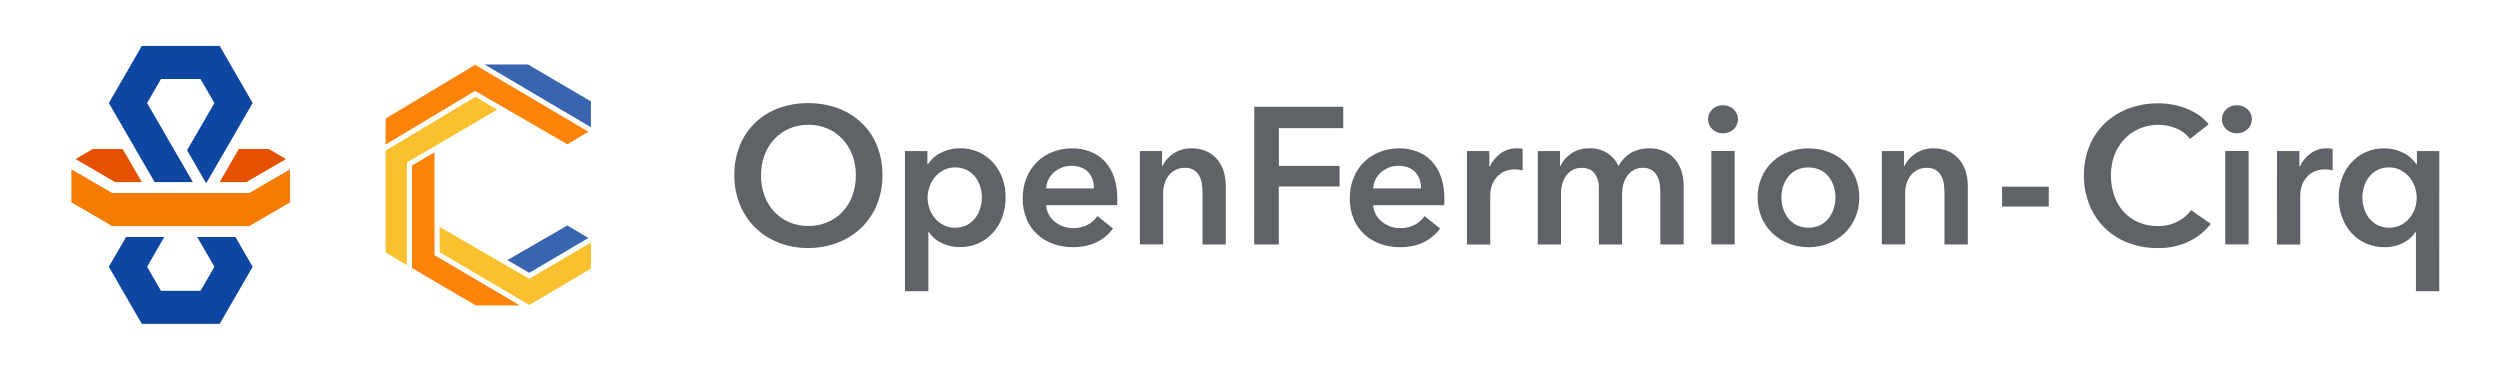
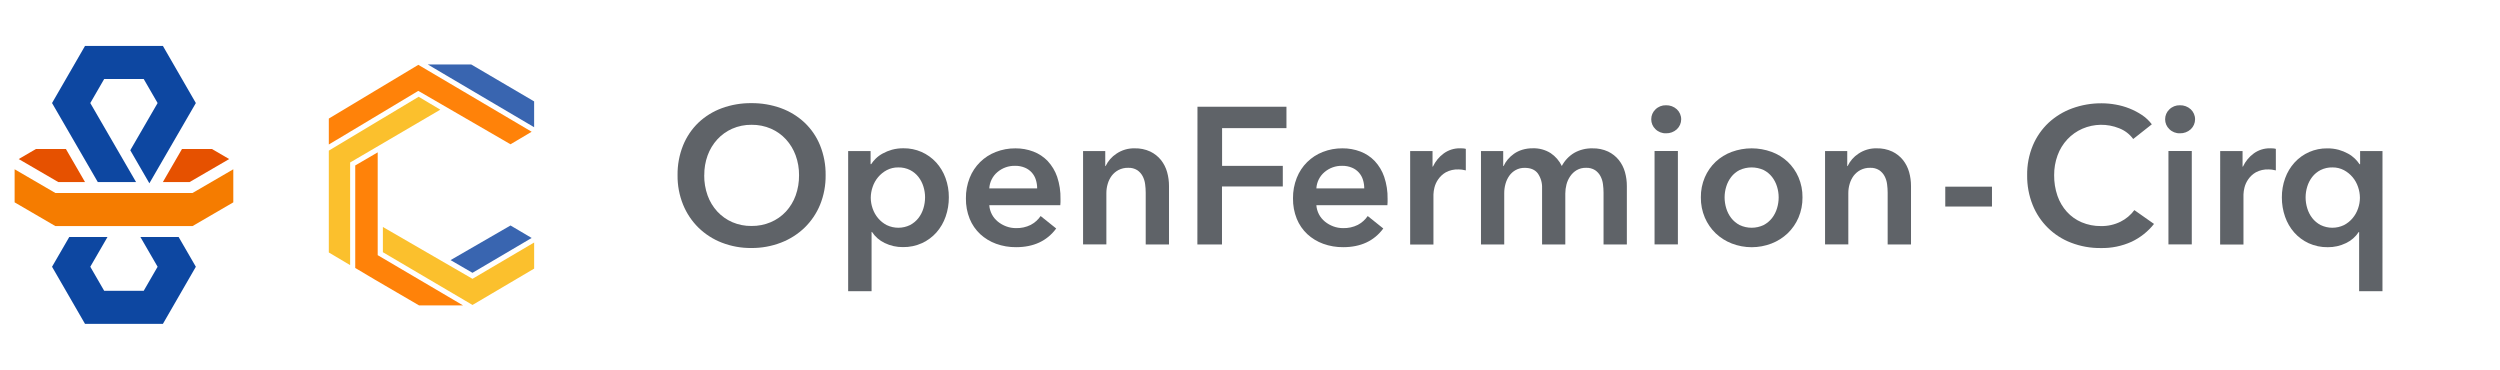
- <svg xmlns="http://www.w3.org/2000/svg" id="Layer_1" data-name="Layer 1" viewBox="150 150 1320.51 195.33">
+ <svg xmlns="http://www.w3.org/2000/svg" id="Layer_1" data-name="Layer 1" viewBox="180 150 1320.51 195.33">
  <defs>
    <style>.cls-1{fill:#f57c00;}.cls-2{fill:#e65100;}.cls-3{fill:#0d47a1;}.cls-4{fill:#fbc02d;}.cls-5{fill:#ff8209;}.cls-6{fill:#3965b0;}.cls-7{fill:#5f6368;}</style>
  </defs>
  <polygon class="cls-1" points="287.14 272.14 287.14 272.14 287.14 272.14 287.14 272.14" />
  <polygon class="cls-2" points="287.14 220.9 287.14 220.91 287.14 220.91 287.14 220.9" />
  <polygon class="cls-2" points="287.14 225.83 287.14 225.83 287.14 225.83 287.14 225.83" />
  <polygon class="cls-2" points="301.06 234.01 280.14 246.17 266.02 246.17 276.13 228.7 291.94 228.7 301.06 234.01" />
  <polygon class="cls-2" points="224.91 246.17 210.79 246.17 189.88 234.01 198.99 228.7 214.81 228.7 224.91 246.17" />
  <polygon class="cls-3" points="248.81 229.37 263.25 204.43 255.91 191.73 235.03 191.73 227.69 204.43 251.87 246.17 231.66 246.17 207.49 204.43 224.91 174.25 266.04 174.25 283.45 204.43 258.9 246.81 248.81 229.37" />
  <polygon class="cls-1" points="281.69 251.94 209.25 251.94 187.72 239.41 187.72 256.88 209.25 269.42 281.69 269.42 303.23 256.88 303.23 239.41 281.69 251.94" />
  <polygon class="cls-3" points="254.16 275.19 263.25 290.9 255.91 303.6 235.03 303.6 227.69 290.9 236.78 275.19 216.58 275.19 207.49 290.9 224.91 321.08 266.04 321.08 283.45 290.9 274.36 275.19 254.16 275.19" />
  <polygon class="cls-4" points="462.14 278.09 462.14 291.88 429.58 311.08 382.24 283.22 382.24 269.89 428.89 296.88 429.58 297.27 430.26 296.86 462.14 278.09" />
  <polygon class="cls-5" points="424.55 311.3 401.32 311.3 378.07 297.74 367.64 291.54 367.64 237.39 379.5 230.47 379.5 284.78 380.17 285.17 424.55 311.3" />
  <polygon class="cls-6" points="462.13 203.56 462.13 217.2 415.79 189.87 405.94 184.04 428.88 184.04 462.13 203.56" />
  <polygon class="cls-6" points="460.82 275.69 429.56 294.1 417.99 287.39 449.65 269.1 460.82 275.69" />
  <polygon class="cls-4" points="412.57 207.93 365.63 235.42 364.94 235.82 364.94 290.04 353.68 283.36 353.68 229.57 401.12 201.11 412.57 207.93" />
  <polygon class="cls-5" points="460.82 219.59 449.65 226.21 401.64 198.4 400.94 198.01 400.24 198.42 353.68 226.33 353.68 212.63 400.95 184.24 460.82 219.59" />
  <path class="cls-7" d="M537.89,242.54a40.71,40.71,0,0,1,2.93-15.78,34.64,34.64,0,0,1,8.12-12,36,36,0,0,1,12.33-7.61,44.11,44.11,0,0,1,15.57-2.67,44.85,44.85,0,0,1,15.73,2.67A36.45,36.45,0,0,1,605,214.79a34.31,34.31,0,0,1,8.17,12,40.71,40.71,0,0,1,2.93,15.78,40.14,40.14,0,0,1-2.93,15.57A35.9,35.9,0,0,1,605,270.24a37.14,37.14,0,0,1-12.44,7.91A42.66,42.66,0,0,1,576.84,281a42,42,0,0,1-15.57-2.83,36.65,36.65,0,0,1-12.33-7.91,36.27,36.27,0,0,1-8.12-12.13A40.14,40.14,0,0,1,537.89,242.54Zm14.08,0a30.83,30.83,0,0,0,1.8,10.74,25,25,0,0,0,5.14,8.48,23.56,23.56,0,0,0,7.91,5.6,24.94,24.94,0,0,0,10.12,2,25.31,25.31,0,0,0,10.18-2,23.45,23.45,0,0,0,8-5.6,25,25,0,0,0,5.14-8.48,30.88,30.88,0,0,0,1.8-10.74,29.85,29.85,0,0,0-1.8-10.48,25.6,25.6,0,0,0-5.09-8.43,23.57,23.57,0,0,0-7.91-5.65,25,25,0,0,0-10.28-2.06A24.67,24.67,0,0,0,566.72,218a23.68,23.68,0,0,0-7.86,5.65,25.54,25.54,0,0,0-5.09,8.43A29.81,29.81,0,0,0,552,242.54Z" />
  <path class="cls-7" d="M639.85,229.8v6.89h.31a17.89,17.89,0,0,1,2.42-2.93,16,16,0,0,1,3.65-2.67,23.41,23.41,0,0,1,4.88-2,22.43,22.43,0,0,1,6.12-.77,23,23,0,0,1,17.27,7.5,24.87,24.87,0,0,1,4.93,8.22,29.14,29.14,0,0,1,1.75,10.17,30.35,30.35,0,0,1-1.7,10.23,25.08,25.08,0,0,1-4.83,8.32,23.25,23.25,0,0,1-7.61,5.65,23.49,23.49,0,0,1-10.12,2.11,21.4,21.4,0,0,1-9.61-2.16,16.35,16.35,0,0,1-6.73-5.86h-.21V303.8H628v-74Zm28.78,24.46a19.27,19.27,0,0,0-.87-5.7,16,16,0,0,0-2.62-5.09,13.18,13.18,0,0,0-4.42-3.65,13.44,13.44,0,0,0-6.27-1.39,12.6,12.6,0,0,0-6.06,1.44,15.56,15.56,0,0,0-4.57,3.7,15.76,15.76,0,0,0-2.88,5.14,17.79,17.79,0,0,0-1,5.76,17.33,17.33,0,0,0,1,5.7,15.84,15.84,0,0,0,2.88,5.09,14.83,14.83,0,0,0,4.57,3.65,14.16,14.16,0,0,0,12.33-.05,13.71,13.71,0,0,0,4.42-3.7,15.86,15.86,0,0,0,2.62-5.14A19.76,19.76,0,0,0,668.62,254.26Z" />
  <path class="cls-7" d="M740.16,255.08v1.64a13.53,13.53,0,0,1-.1,1.65H702.54a12.21,12.21,0,0,0,1.39,4.88,12.39,12.39,0,0,0,3.13,3.8,15.54,15.54,0,0,0,4.42,2.52,14.51,14.51,0,0,0,5.14.92,16.45,16.45,0,0,0,7.81-1.7,14.65,14.65,0,0,0,5.24-4.68l8.22,6.58q-7.3,9.87-21.17,9.87a30.14,30.14,0,0,1-10.59-1.8,24.93,24.93,0,0,1-8.38-5.09,22.93,22.93,0,0,1-5.55-8.07,27.82,27.82,0,0,1-2-10.84,28.32,28.32,0,0,1,2-10.84A24.15,24.15,0,0,1,706,230.26a27.7,27.7,0,0,1,10.33-1.9,26,26,0,0,1,9.51,1.7,20.64,20.64,0,0,1,7.55,5,23.4,23.4,0,0,1,5,8.33A34.38,34.38,0,0,1,740.16,255.08Zm-12.33-5.55a15.21,15.21,0,0,0-.67-4.52,10.08,10.08,0,0,0-5.76-6.42,12.75,12.75,0,0,0-5.19-1,13.87,13.87,0,0,0-9.4,3.34,12.18,12.18,0,0,0-4.27,8.58Z" />
  <path class="cls-7" d="M752.08,229.8H763.8v7.91H764a15.94,15.94,0,0,1,5.7-6.53,16.4,16.4,0,0,1,9.61-2.83,18.56,18.56,0,0,1,8.27,1.7,16.32,16.32,0,0,1,5.65,4.47,18.1,18.1,0,0,1,3.24,6.37,26.84,26.84,0,0,1,1,7.4v30.83H785.17V251.79a35,35,0,0,0-.31-4.52,12.26,12.26,0,0,0-1.34-4.27,8.88,8.88,0,0,0-2.83-3.13,8.31,8.31,0,0,0-4.78-1.23,10.55,10.55,0,0,0-5.14,1.18,10.91,10.91,0,0,0-3.55,3,13.41,13.41,0,0,0-2.11,4.27,17,17,0,0,0-.72,4.88v27.13H752.08Z" />
  <path class="cls-7" d="M812.51,206.36h47v11.31h-34v19.94h32.07V248.5H825.46v30.63h-13Z" />
  <path class="cls-7" d="M912.93,255.08v1.64a13.53,13.53,0,0,1-.1,1.65H875.31a12.21,12.21,0,0,0,1.39,4.88,12.39,12.39,0,0,0,3.13,3.8,15.54,15.54,0,0,0,4.42,2.52,14.51,14.51,0,0,0,5.14.92,16.45,16.45,0,0,0,7.81-1.7,14.65,14.65,0,0,0,5.24-4.68l8.22,6.58q-7.3,9.87-21.17,9.87a30.14,30.14,0,0,1-10.59-1.8,24.93,24.93,0,0,1-8.38-5.09,22.93,22.93,0,0,1-5.55-8.07,27.82,27.82,0,0,1-2-10.84,28.32,28.32,0,0,1,2-10.84,24.15,24.15,0,0,1,13.77-13.67,27.7,27.7,0,0,1,10.33-1.9,26,26,0,0,1,9.51,1.7,20.64,20.64,0,0,1,7.55,5,23.4,23.4,0,0,1,5,8.33A34.38,34.38,0,0,1,912.93,255.08Zm-12.33-5.55a15.21,15.21,0,0,0-.67-4.52,10.08,10.08,0,0,0-5.76-6.42,12.75,12.75,0,0,0-5.19-1,13.87,13.87,0,0,0-9.4,3.34,12.18,12.18,0,0,0-4.27,8.58Z" />
  <path class="cls-7" d="M924.85,229.8h11.82V238h.21a18,18,0,0,1,5.76-7,14.36,14.36,0,0,1,8.63-2.67q.72,0,1.54.05a5.8,5.8,0,0,1,1.44.26V240a17.47,17.47,0,0,0-2.11-.41,14.66,14.66,0,0,0-1.7-.1,13.07,13.07,0,0,0-6.78,1.54,12.31,12.31,0,0,0-4,3.7,13.22,13.22,0,0,0-2,4.42,17.14,17.14,0,0,0-.51,3.6v26.41H924.85Z" />
  <path class="cls-7" d="M1021.15,228.36a18.56,18.56,0,0,1,8.27,1.7,16.32,16.32,0,0,1,5.65,4.47,18.1,18.1,0,0,1,3.24,6.37,26.84,26.84,0,0,1,1,7.4v30.83H1027V251.79a35,35,0,0,0-.31-4.52,12.24,12.24,0,0,0-1.34-4.27,8.89,8.89,0,0,0-2.83-3.13,8.31,8.31,0,0,0-4.78-1.23,9.41,9.41,0,0,0-4.93,1.23,10.77,10.77,0,0,0-3.39,3.19,13.66,13.66,0,0,0-2,4.37,19.28,19.28,0,0,0-.62,4.78v26.93H994.53V249.32a12.67,12.67,0,0,0-2.21-7.66q-2.21-3-6.94-3a9.53,9.53,0,0,0-4.83,1.18,10.15,10.15,0,0,0-3.34,3,13.88,13.88,0,0,0-2,4.27,18.2,18.2,0,0,0-.67,4.88v27.13H962.26V229.8H974v7.91h.21a14.59,14.59,0,0,1,2.21-3.5,17.22,17.22,0,0,1,3.29-3,15.64,15.64,0,0,1,4.37-2.11,18.18,18.18,0,0,1,5.45-.77,16.71,16.71,0,0,1,9.56,2.57,17.07,17.07,0,0,1,5.86,6.78,17.61,17.61,0,0,1,6.58-6.94A18.73,18.73,0,0,1,1021.15,228.36Z" />
  <path class="cls-7" d="M1052.19,213a7.1,7.1,0,0,1,2.21-5.19,7.59,7.59,0,0,1,5.6-2.21,8.16,8.16,0,0,1,5.7,2.11,7.22,7.22,0,0,1,0,10.59,8.15,8.15,0,0,1-5.7,2.11,7.59,7.59,0,0,1-5.6-2.21A7.1,7.1,0,0,1,1052.19,213Zm1.75,16.75h12.33v49.33h-12.33Z" />
  <path class="cls-7" d="M1078.4,254.26a26.08,26.08,0,0,1,2.11-10.64,24.85,24.85,0,0,1,5.7-8.17,25.14,25.14,0,0,1,8.53-5.24,30.63,30.63,0,0,1,21,0,25.17,25.17,0,0,1,8.53,5.24,24.89,24.89,0,0,1,5.7,8.17,26.11,26.11,0,0,1,2.11,10.64,26.46,26.46,0,0,1-2.11,10.69,25.3,25.3,0,0,1-5.7,8.27,26,26,0,0,1-8.53,5.4,29.11,29.11,0,0,1-21,0,26,26,0,0,1-8.53-5.4,25.26,25.26,0,0,1-5.7-8.27A26.43,26.43,0,0,1,1078.4,254.26Zm12.54,0a19.69,19.69,0,0,0,.87,5.76,15.78,15.78,0,0,0,2.62,5.14,13.69,13.69,0,0,0,4.42,3.7,14.83,14.83,0,0,0,12.74,0,13.72,13.72,0,0,0,4.42-3.7,15.86,15.86,0,0,0,2.62-5.14,19.76,19.76,0,0,0,.87-5.76,19.27,19.27,0,0,0-.87-5.7,16,16,0,0,0-2.62-5.09,13.2,13.2,0,0,0-4.42-3.65,15.32,15.32,0,0,0-12.74,0,13.17,13.17,0,0,0-4.42,3.65,15.9,15.9,0,0,0-2.62,5.09A19.21,19.21,0,0,0,1090.94,254.26Z" />
  <path class="cls-7" d="M1144,229.8h11.72v7.91h.21a15.94,15.94,0,0,1,5.7-6.53,16.4,16.4,0,0,1,9.61-2.83,18.56,18.56,0,0,1,8.27,1.7,16.32,16.32,0,0,1,5.65,4.47,18.1,18.1,0,0,1,3.24,6.37,26.84,26.84,0,0,1,1,7.4v30.83h-12.33V251.79a35,35,0,0,0-.31-4.52,12.26,12.26,0,0,0-1.34-4.27,8.88,8.88,0,0,0-2.83-3.13,8.31,8.31,0,0,0-4.78-1.23,10.55,10.55,0,0,0-5.14,1.18,10.91,10.91,0,0,0-3.55,3,13.41,13.41,0,0,0-2.11,4.27,17,17,0,0,0-.72,4.88v27.13H1144Z" />
  <path class="cls-7" d="M1232.17,259.09h-24.67V248.6h24.67Z" />
  <path class="cls-7" d="M1306.77,223.42a16.59,16.59,0,0,0-7.5-5.7,25.18,25.18,0,0,0-19.32.26,24.09,24.09,0,0,0-8,5.65,25.09,25.09,0,0,0-5.14,8.43,29.81,29.81,0,0,0-1.8,10.48,32.41,32.41,0,0,0,1.75,10.89,24.56,24.56,0,0,0,5,8.48,22.36,22.36,0,0,0,7.76,5.5,25.4,25.4,0,0,0,10.18,2,22.49,22.49,0,0,0,10.38-2.31,20.29,20.29,0,0,0,7.3-6.12l10.38,7.3a33.24,33.24,0,0,1-11.82,9.4,37.53,37.53,0,0,1-16.34,3.34,42.25,42.25,0,0,1-15.67-2.83,35.43,35.43,0,0,1-20.3-20,40.77,40.77,0,0,1-2.88-15.57,39.49,39.49,0,0,1,3-15.78,35.12,35.12,0,0,1,8.32-12,37,37,0,0,1,12.49-7.61,44.53,44.53,0,0,1,15.62-2.67,42.22,42.22,0,0,1,7.3.67,37.24,37.24,0,0,1,7.3,2.06,35.36,35.36,0,0,1,6.58,3.44,21.2,21.2,0,0,1,5.24,4.93Z" />
  <path class="cls-7" d="M1323.63,213a7.1,7.1,0,0,1,2.21-5.19,7.59,7.59,0,0,1,5.6-2.21,8.16,8.16,0,0,1,5.7,2.11,7.22,7.22,0,0,1,0,10.59,8.15,8.15,0,0,1-5.7,2.11,7.59,7.59,0,0,1-5.6-2.21A7.1,7.1,0,0,1,1323.63,213Zm1.75,16.75h12.33v49.33h-12.33Z" />
  <path class="cls-7" d="M1352.71,229.8h11.82V238h.21a18,18,0,0,1,5.76-7,14.36,14.36,0,0,1,8.63-2.67q.72,0,1.54.05a5.8,5.8,0,0,1,1.44.26V240a17.47,17.47,0,0,0-2.11-.41,14.66,14.66,0,0,0-1.7-.1,13.07,13.07,0,0,0-6.78,1.54,12.31,12.31,0,0,0-4,3.7,13.22,13.22,0,0,0-2,4.42,17.14,17.14,0,0,0-.51,3.6v26.41h-12.33Z" />
  <path class="cls-7" d="M1438.43,303.8H1426.1V272.55h-.21a16.38,16.38,0,0,1-6.73,5.86,21.4,21.4,0,0,1-9.61,2.16,23.48,23.48,0,0,1-10.12-2.11,23.22,23.22,0,0,1-7.61-5.65,25.07,25.07,0,0,1-4.83-8.32,30.35,30.35,0,0,1-1.7-10.23,29.11,29.11,0,0,1,1.75-10.17,24.84,24.84,0,0,1,4.93-8.22,23,23,0,0,1,17.27-7.5,22.43,22.43,0,0,1,6.12.77,23.41,23.41,0,0,1,4.88,2,16,16,0,0,1,3.65,2.67,17.94,17.94,0,0,1,2.42,2.93h.31V229.8h11.82Zm-40.6-49.54a19.69,19.69,0,0,0,.87,5.76,15.8,15.8,0,0,0,2.62,5.14,13.68,13.68,0,0,0,4.42,3.7,14.16,14.16,0,0,0,12.33.05,14.86,14.86,0,0,0,4.57-3.65,15.89,15.89,0,0,0,2.88-5.09,17.39,17.39,0,0,0,1-5.7,17.84,17.84,0,0,0-1-5.76,15.82,15.82,0,0,0-2.88-5.14,15.59,15.59,0,0,0-4.57-3.7,12.6,12.6,0,0,0-6.06-1.44,13.42,13.42,0,0,0-6.27,1.39,13.16,13.16,0,0,0-4.42,3.65,15.92,15.92,0,0,0-2.62,5.09A19.21,19.21,0,0,0,1397.83,254.26Z" />
</svg>
